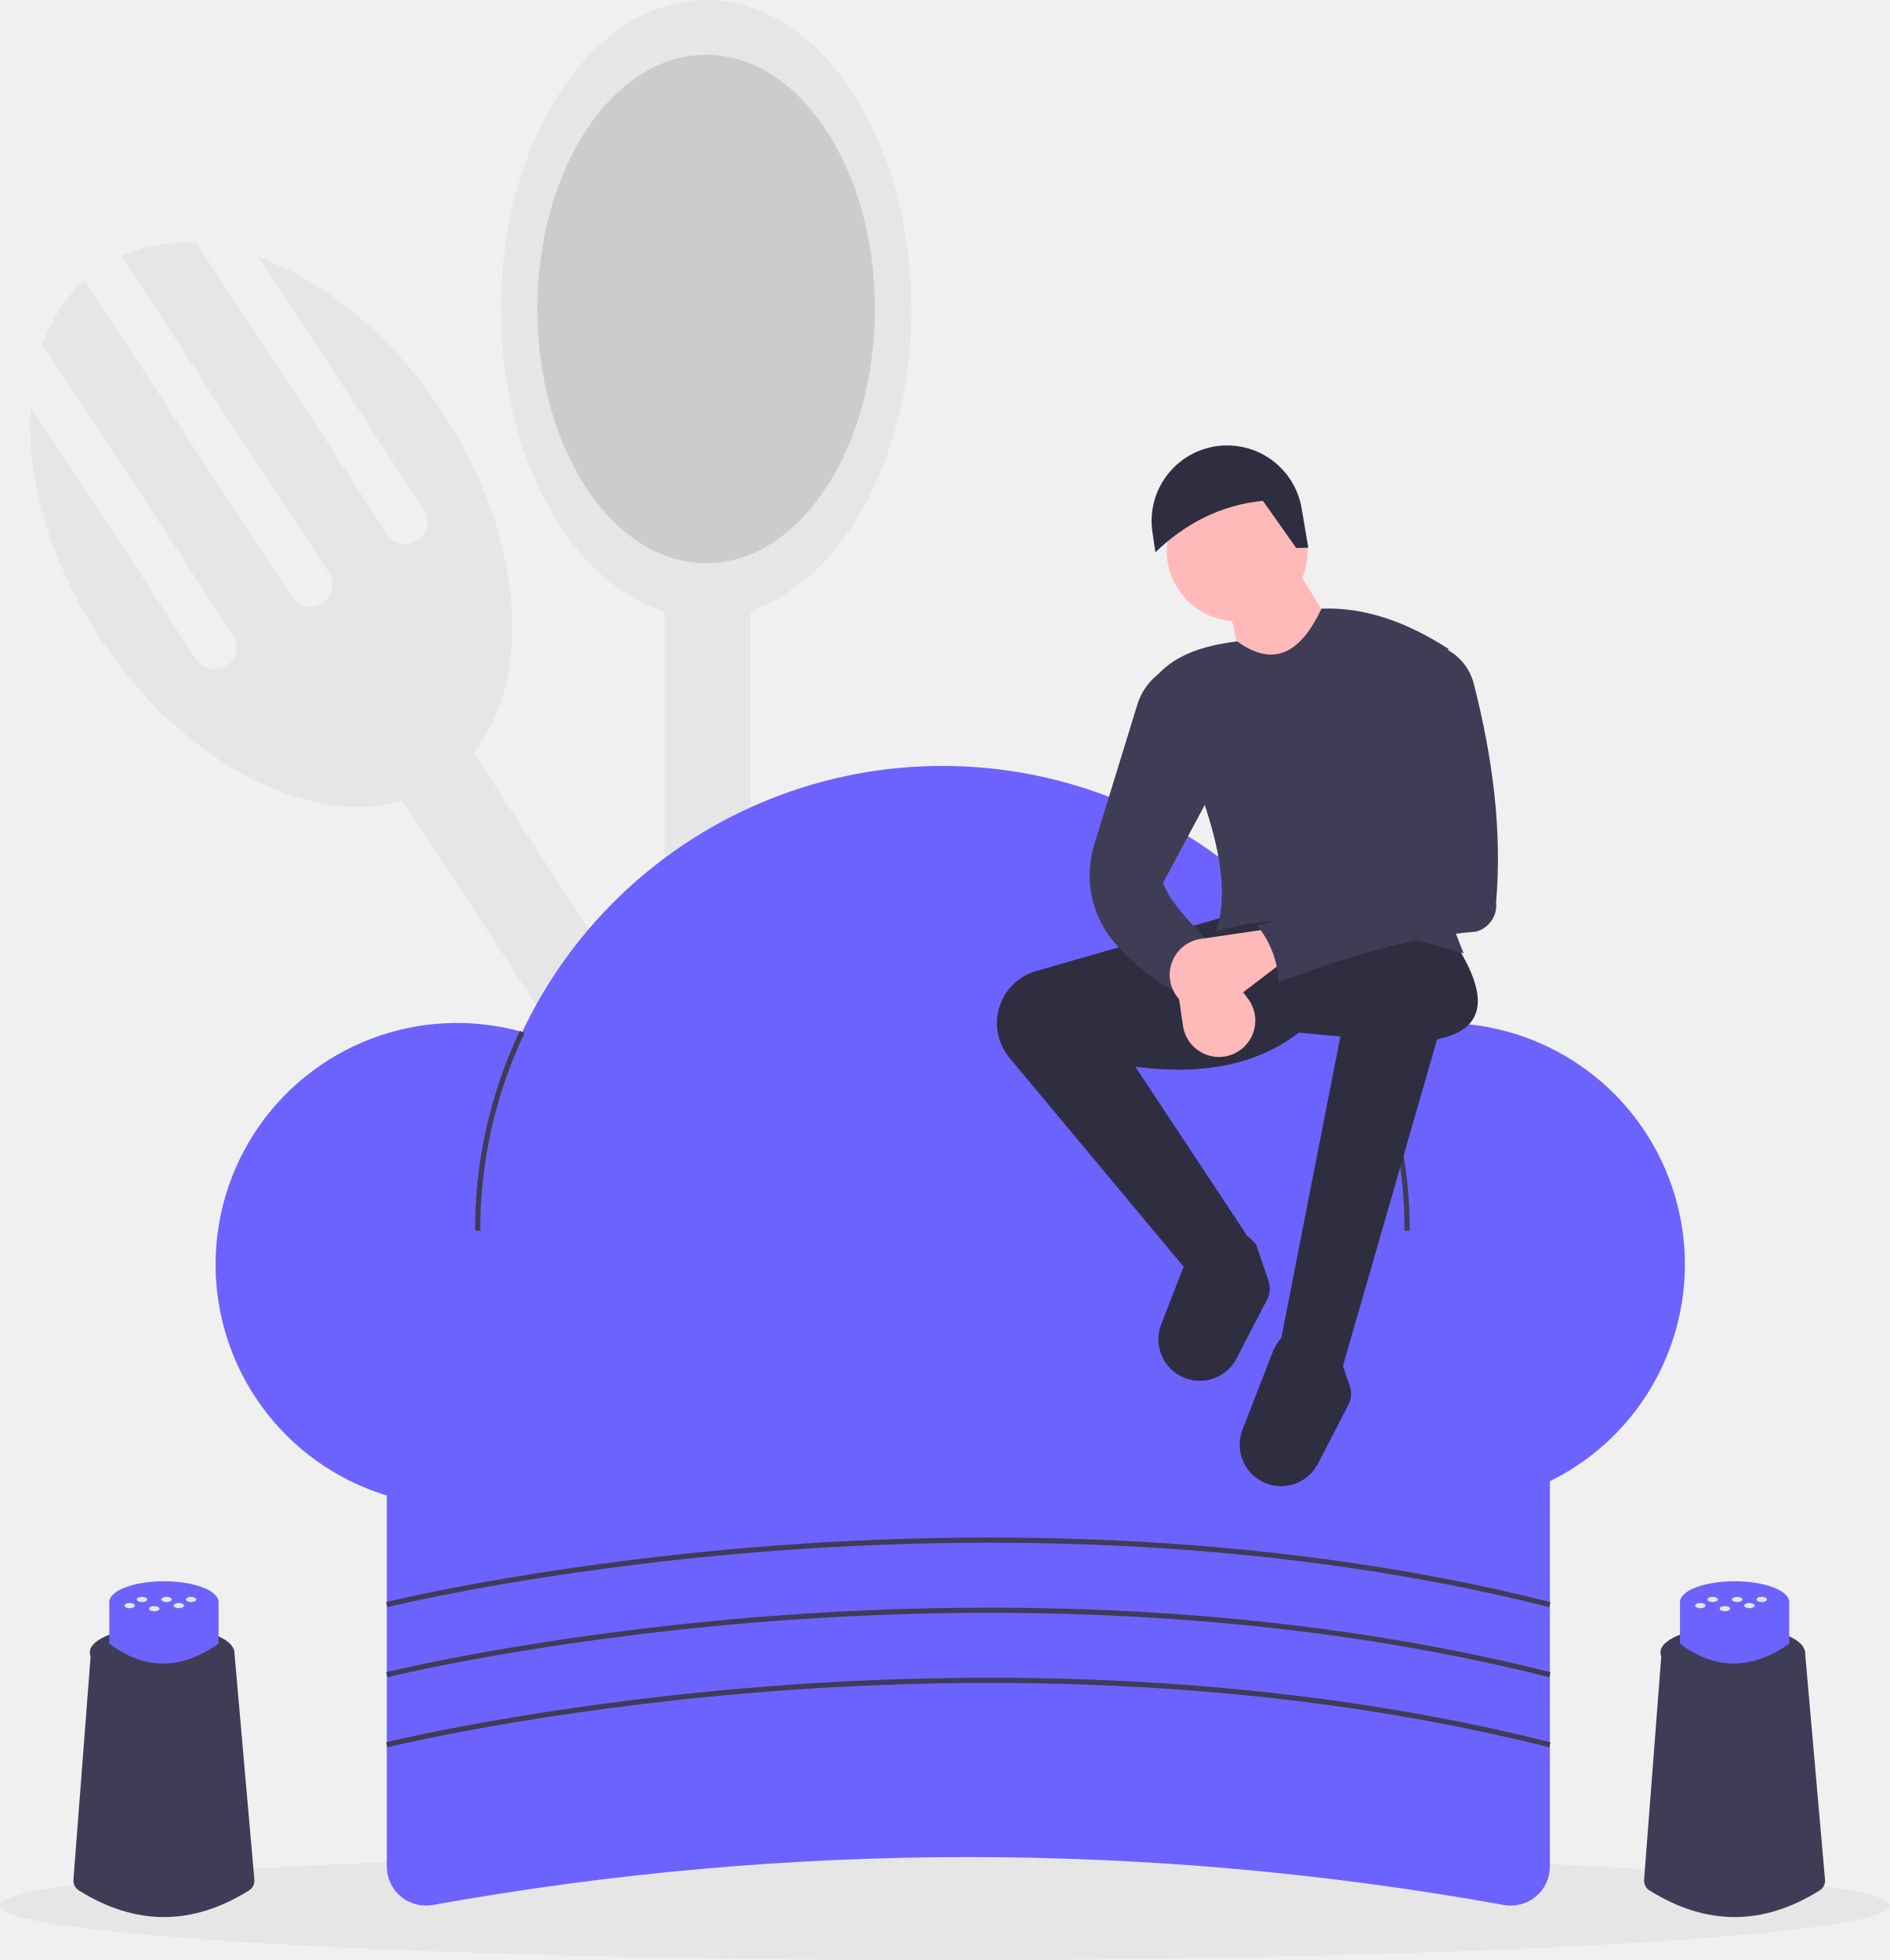
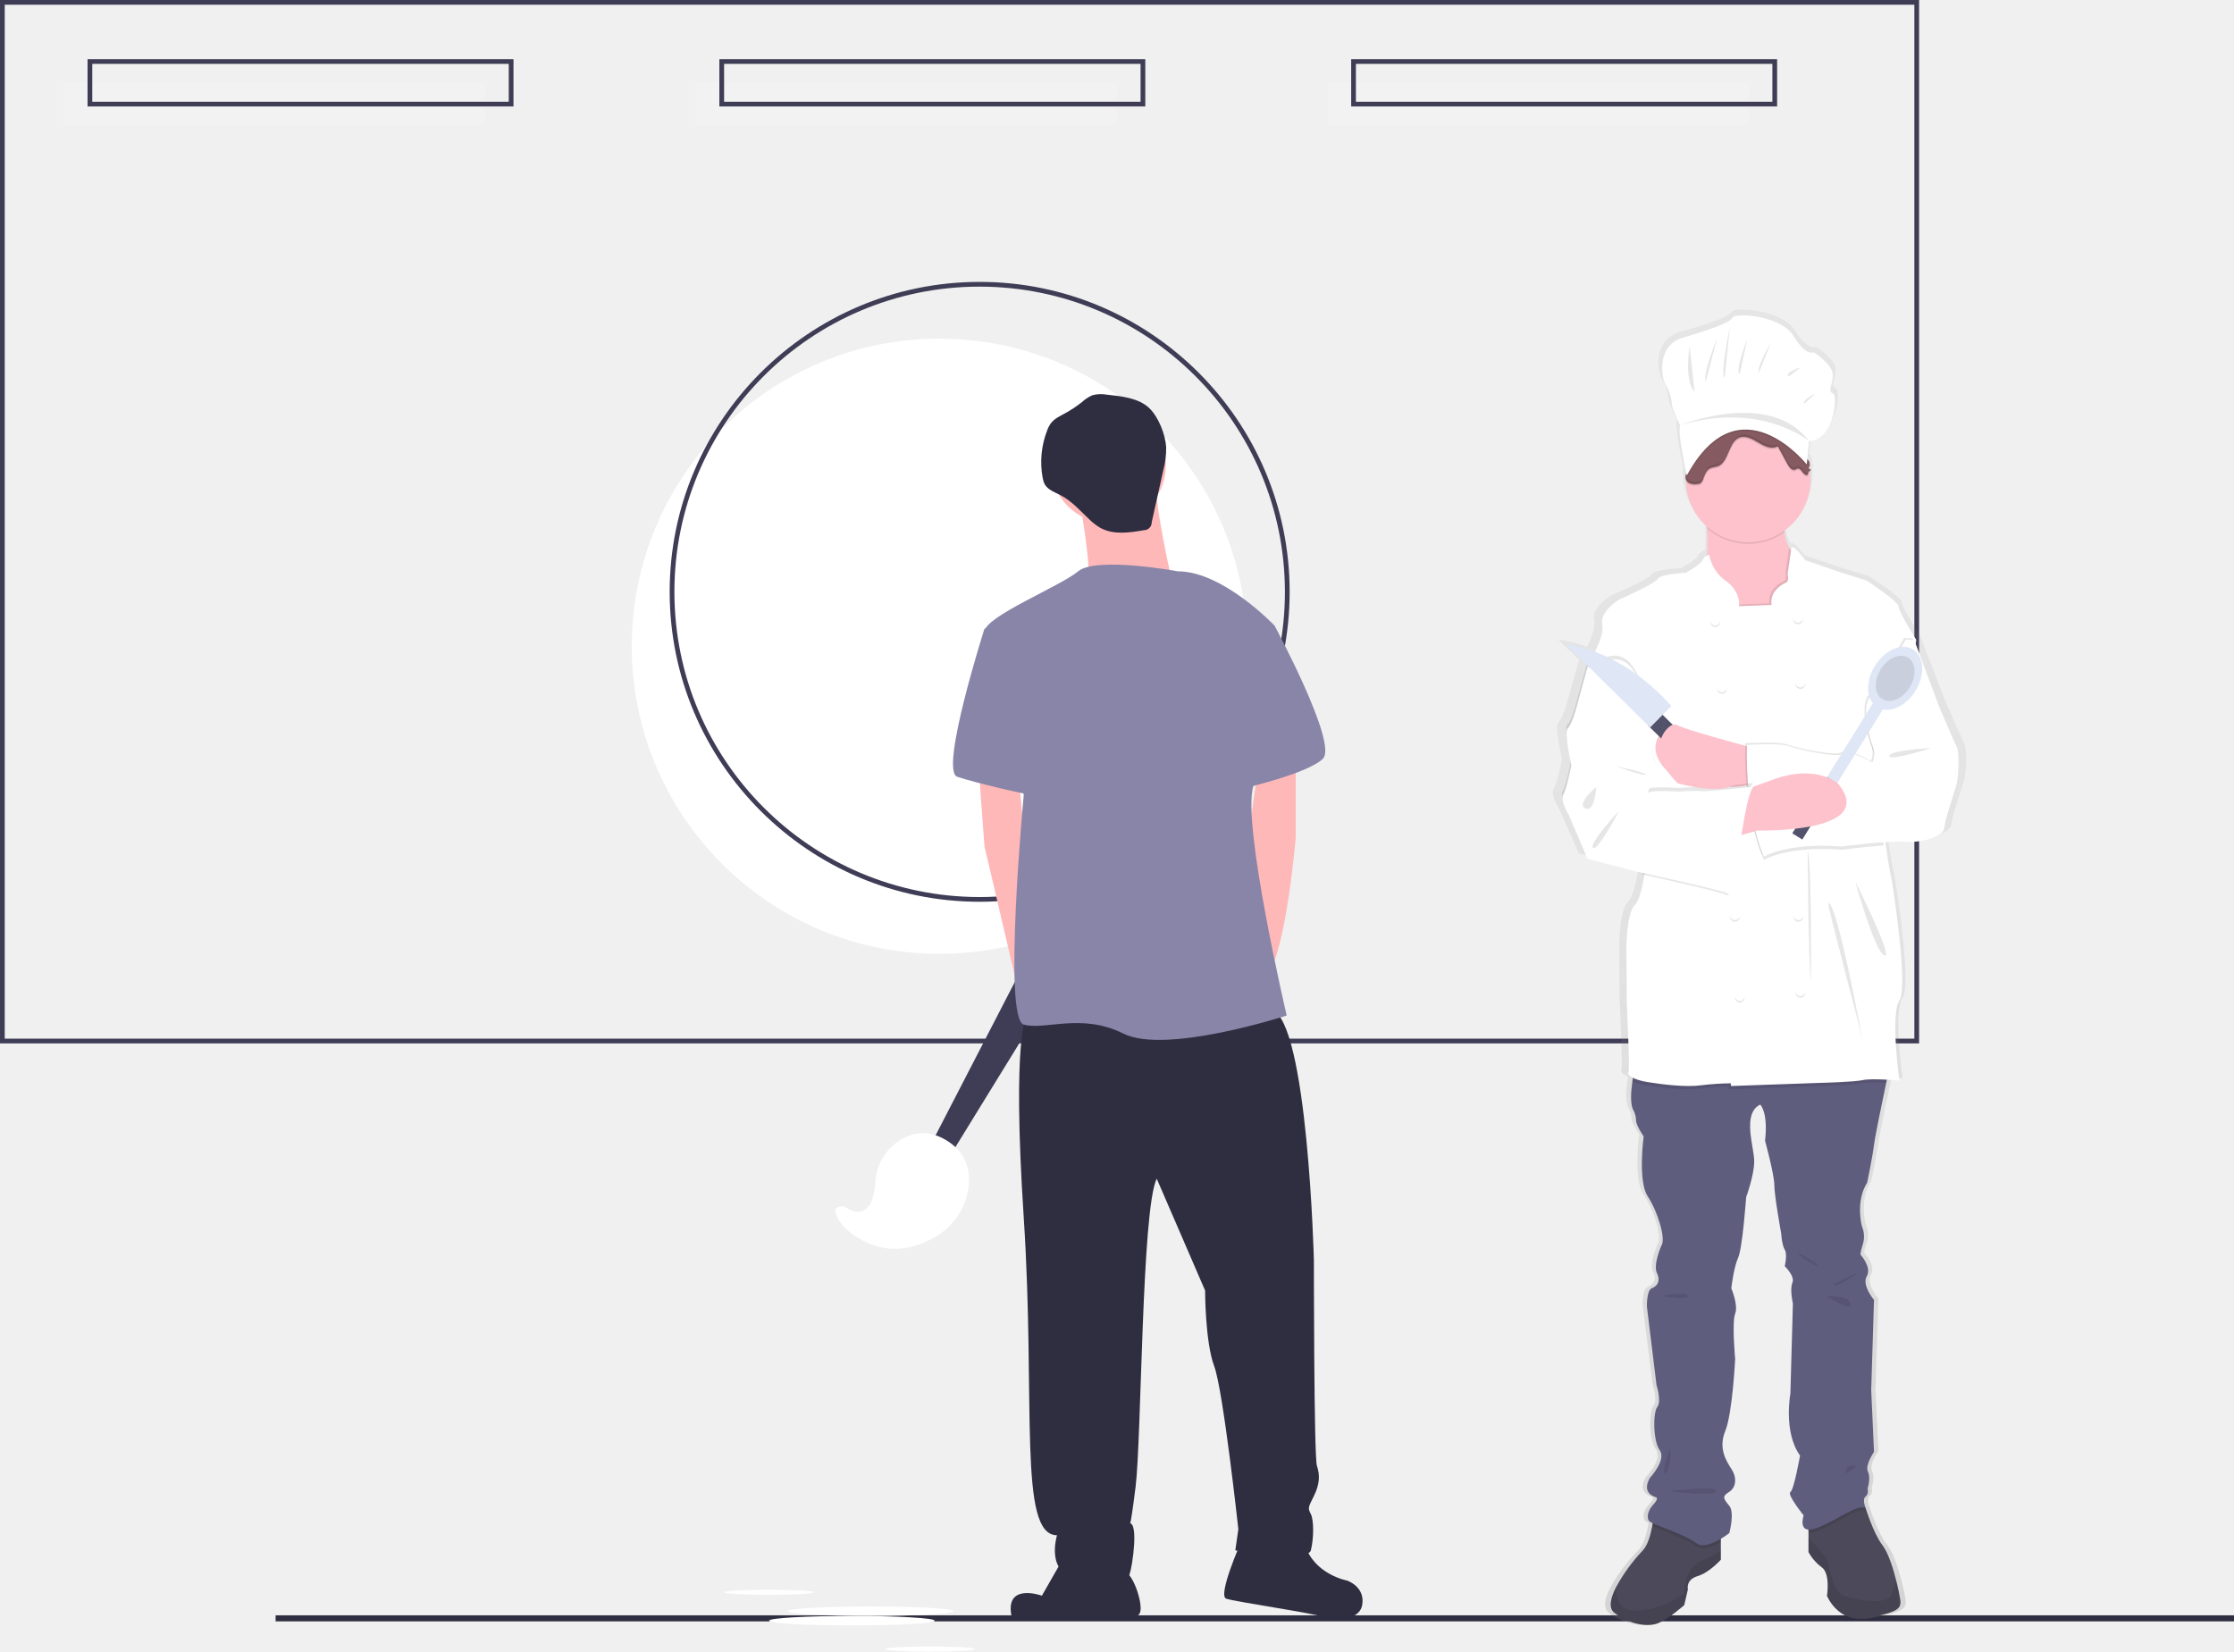
- <svg xmlns="http://www.w3.org/2000/svg" data-name="Layer 1" width="728" height="754.885" viewBox="0 0 728 754.885">
-   <rect x="514.67" y="302.631" width="33" height="524" transform="translate(-458.6543 311.2459) rotate(-33.25976)" fill="#e6e6e6" />
-   <path d="M335.583,171.606l63.844,97.343a8.5,8.5,0,0,1-14.215,9.323L311.815,166.365a60.627,60.627,0,0,0-29.149,4.787L362.634,293.08a8.5,8.5,0,0,1-14.215,9.323l-79.969-121.928A60.627,60.627,0,0,0,252.445,205.304L325.842,317.211a8.5,8.5,0,0,1-14.215,9.323l-63.844-97.343c-1.64,27.142,7.209,59.311,26.603,88.881,36.044,54.956,94.84,80.109,131.323,56.181s36.84-87.877.795-142.833C387.11,201.85,361.13,180.916,335.583,171.606Z" transform="translate(-236 -72.55738)" fill="#e6e6e6" />
-   <rect x="256" y="204" width="33" height="524" fill="#e6e6e6" />
-   <ellipse cx="272" cy="119" rx="79" ry="119" fill="#e6e6e6" />
-   <ellipse cx="272" cy="119" rx="65" ry="97.911" fill="#ccc" />
-   <ellipse cx="364" cy="734" rx="364" ry="20.885" fill="#e6e6e6" />
-   <path d="M815.268,806.25a1162.796,1162.796,0,0,0-412.536,0A15.049,15.049,0,0,1,385,791.458V604.557H833V791.458A15.049,15.049,0,0,1,815.268,806.25Z" transform="translate(-236 -72.55738)" fill="#6c63ff" />
-   <path d="M792,466.557a92.858,92.858,0,0,0-30.395,5.086,179.055,179.055,0,0,0-324.444-1.639,93.005,93.005,0,1,0,12.17,174.75,179.026,179.026,0,0,0,300.748-2.164A93.007,93.007,0,1,0,792,466.557Z" transform="translate(-236 -72.55738)" fill="#6c63ff" />
-   <path d="M421,546.557h-2A178.402,178.402,0,0,1,436.247,469.572l1.808.856A176.41,176.41,0,0,0,421,546.557Z" transform="translate(-236 -72.55738)" fill="#3f3d56" />
-   <path d="M779,546.557h-2a176.526,176.526,0,0,0-16.294-74.501l1.816-.838A178.51,178.51,0,0,1,779,546.557Z" transform="translate(-236 -72.55738)" fill="#3f3d56" />
-   <path d="M385.241,691.528l-.482-1.941c.564-.14,57.403-14.1,140.7-21.026,76.881-6.393,192.687-7.935,307.785,21.027l-.488,1.939C717.939,662.637,602.387,664.173,525.667,670.551,442.519,677.462,385.804,691.388,385.241,691.528Z" transform="translate(-236 -72.55738)" fill="#3f3d56" />
-   <path d="M385.241,718.528l-.482-1.941c.564-.14,57.403-14.1,140.7-21.026,76.881-6.393,192.687-7.935,307.785,21.027l-.488,1.939C717.939,689.637,602.387,691.175,525.667,697.551,442.519,704.462,385.804,718.388,385.241,718.528Z" transform="translate(-236 -72.55738)" fill="#3f3d56" />
-   <path d="M385.241,745.528l-.482-1.941c.564-.14,57.403-14.1,140.7-21.026,76.881-6.393,192.687-7.935,307.785,21.027l-.488,1.939C717.939,716.637,602.387,718.175,525.667,724.551,442.519,731.462,385.804,745.388,385.241,745.528Z" transform="translate(-236 -72.55738)" fill="#3f3d56" />
-   <path d="M753.267,598.713,729.037,590.475l23.261-118.729-15.992-1.454c-15.594,11.964-36.36,16.655-62.999,13.084l42.645,64.453-21.745,15.349-69.368-83.205A20.866,20.866,0,0,1,620,466.612v0a20.866,20.866,0,0,1,15.091-20.051L709.168,425.224l86.745,9.692c13.115,19.994,13.627,33.9-6.336,37.911Z" transform="translate(-236 -72.55738)" fill="#2f2e41" />
-   <path d="M728.467,644.901h0a15.959,15.959,0,0,1-13.866-21.711l12.046-30.976c6.119-11.591,14.516-10.14,24.433,0l4.846,14.215a9.175,9.175,0,0,1-.535,7.176L743.65,636.306A15.959,15.959,0,0,1,728.467,644.901Z" transform="translate(-236 -72.55738)" fill="#2f2e41" />
-   <path d="M697.152,604.338h0a15.959,15.959,0,0,1-13.866-21.711l12.046-30.976c6.119-11.591,14.516-10.14,24.433,0l4.846,14.215a9.175,9.175,0,0,1-.535,7.176L712.335,595.743A15.959,15.959,0,0,1,697.152,604.338Z" transform="translate(-236 -72.55738)" fill="#2f2e41" />
-   <circle cx="476.56" cy="212.131" r="27.138" fill="#ffb9b9" />
-   <polygon points="518.721 250.415 481.406 269.799 473.652 234.907 499.336 218.915 518.721 250.415" fill="#ffb9b9" />
-   <path d="M799.789,439.762c-37.234-11.246-71.018-17.073-95.468-8.238,8.427-23.708-7.127-59.911-24.23-96.921,7.379-9.647,19.146-13.383,32.469-15.023,14.577,10.584,24.741,3.791,32.469-12.6,16.854-.677,33.095,5.292,48.945,15.507C781.584,362.173,783.814,401.253,799.789,439.762Z" transform="translate(-236 -72.55738)" fill="#3f3d56" />
-   <path d="M703.837,437.339c-5.88,3.466-11.306,9.303-16.477,16.477-8.738-5.349-16.428-11.439-22.486-18.683a40.011,40.011,0,0,1-7.33-37.429l16.561-53.822a23.61,23.61,0,0,1,7.678-11.381l2.186-1.776,21.807,41.192-21.807,40.707C686.734,420.039,694.883,428.603,703.837,437.339Z" transform="translate(-236 -72.55738)" fill="#3f3d56" />
-   <path d="M711.343,478.375h0a14.005,14.005,0,0,1-19.667-10.719L688.072,442.982l12.6-6.785,15.991,20.934A14.005,14.005,0,0,1,711.343,478.375Z" transform="translate(-236 -72.55738)" fill="#ffb9b9" />
-   <path d="M739.94,283.5l-4.634.138-12.853-18.207c-16.47,1.703-29.965,8.858-41.385,19.818l-1.158-7.72a29.102,29.102,0,0,1,22.903-32.819h0a29.102,29.102,0,0,1,34.572,23.657Z" transform="translate(-236 -72.55738)" fill="#2f2e41" />
-   <path d="M687.828,453.826v0a14.005,14.005,0,0,1,10.719-19.667l24.675-3.604,6.785,12.6L709.072,459.145A14.005,14.005,0,0,1,687.828,453.826Z" transform="translate(-236 -72.55738)" fill="#ffb9b9" />
-   <path d="M804.49,431.381c-23.475,1.823-49.106,9.143-75.938,19.527a37.121,37.121,0,0,0-8.238-21.807c24.37-6.419,46.484-13.951,60.091-25.684L772.167,341.387l17.93-20.353,3.093,1.614a20.652,20.652,0,0,1,10.469,13.143c7.571,29.449,10.934,57.665,8.622,84.218A10.471,10.471,0,0,1,804.49,431.381Z" transform="translate(-236 -72.55738)" fill="#3f3d56" />
-   <path d="M331.886,800.669q-32.749,20.483-65.497-.017a4.441,4.441,0,0,1-2.101-4.096l6.812-88.561h55.1l7.783,88.53A4.44,4.44,0,0,1,331.886,800.669Z" transform="translate(-236 -72.55738)" fill="#3f3d56" />
-   <ellipse cx="62.396" cy="636.439" rx="27.804" ry="10.018" fill="#3f3d56" />
-   <path d="M320.189,705.614q-21.733,15.288-42.077,0V689.585h42.077Z" transform="translate(-236 -72.55738)" fill="#6c63ff" />
-   <ellipse cx="63.151" cy="617.028" rx="21.038" ry="8.015" fill="#6c63ff" />
-   <ellipse cx="64.153" cy="616.026" rx="2.004" ry="1.002" fill="#e6e6e6" />
-   <ellipse cx="73.614" cy="616.026" rx="2.004" ry="1.002" fill="#e6e6e6" />
-   <ellipse cx="68.883" cy="618.391" rx="2.004" ry="1.002" fill="#e6e6e6" />
-   <ellipse cx="49.961" cy="618.391" rx="2.004" ry="1.002" fill="#e6e6e6" />
-   <ellipse cx="54.692" cy="616.026" rx="2.004" ry="1.002" fill="#e6e6e6" />
-   <ellipse cx="59.422" cy="619.574" rx="2.004" ry="1.002" fill="#e6e6e6" />
-   <path d="M936.886,800.669q-32.749,20.483-65.497-.017a4.441,4.441,0,0,1-2.101-4.096l6.812-88.561h55.1l7.783,88.53A4.44,4.44,0,0,1,936.886,800.669Z" transform="translate(-236 -72.55738)" fill="#3f3d56" />
-   <ellipse cx="667.396" cy="636.439" rx="27.804" ry="10.018" fill="#3f3d56" />
-   <path d="M925.189,705.614q-21.733,15.288-42.077,0V689.585h42.077Z" transform="translate(-236 -72.55738)" fill="#6c63ff" />
-   <ellipse cx="668.151" cy="617.028" rx="21.038" ry="8.015" fill="#6c63ff" />
-   <ellipse cx="669.153" cy="616.026" rx="2.004" ry="1.002" fill="#e6e6e6" />
-   <ellipse cx="678.614" cy="616.026" rx="2.004" ry="1.002" fill="#e6e6e6" />
-   <ellipse cx="673.883" cy="618.391" rx="2.004" ry="1.002" fill="#e6e6e6" />
-   <ellipse cx="654.961" cy="618.391" rx="2.004" ry="1.002" fill="#e6e6e6" />
-   <ellipse cx="659.692" cy="616.026" rx="2.004" ry="1.002" fill="#e6e6e6" />
-   <ellipse cx="664.422" cy="619.574" rx="2.004" ry="1.002" fill="#e6e6e6" />
+ <svg xmlns="http://www.w3.org/2000/svg" width="944.078" height="698.086" data-name="Layer 1">
+   <defs>
+     <linearGradient y2="0" x2="0.5" y1="1" x1="0.5" id="svg_105">
+       <stop stop-opacity="0.25" stop-color="gray" offset="0" />
+       <stop stop-opacity="0.12" stop-color="gray" offset="0.535" />
+       <stop stop-opacity="0.1" stop-color="gray" offset="1" />
+     </linearGradient>
+   </defs>
+   <g>
+     <circle id="svg_1" fill="#ffffff" r="130" cy="273.146" cx="397" />
+     <path id="svg_2" fill="#3f3d56" d="m414,381.146c-72.234,0 -131,-58.767 -131,-131s58.766,-131 131,-131c72.233,0 131,58.766 131,131s-58.767,131 -131,131zm0,-260a129,129 0 1 0 129,129a129.146,129.146 0 0 0 -129,-129l0,0z" />
+     <path id="svg_3" fill="#3f3d56" d="m811,441l-811,0l0,-441l811,0l0,441zm-809,-2l807,0l0,-437l-807,0l0,437z" />
+     <rect id="svg_4" fill="#f2f2f2" height="18" width="178" y="35" x="27" />
+     <rect id="svg_5" fill="#f2f2f2" height="18" width="178" y="35" x="294" />
+     <rect id="svg_6" fill="#f2f2f2" height="18" width="178" y="35" x="561" />
+     <path id="svg_7" fill="#3f3d56" d="m217,45l-180,0l0,-20l180,0l0,20zm-178,-2l176,0l0,-16l-176,0l0,16z" />
+     <path id="svg_8" fill="#3f3d56" d="m484,45l-180,0l0,-20l180,0l0,20zm-178,-2l176,0l0,-16l-176,0l0,16z" />
+     <path id="svg_9" fill="#3f3d56" d="m751,45l-180,0l0,-20l180,0l0,20zm-178,-2l176,0l0,-16l-176,0l0,16z" />
+     <rect id="svg_10" fill="#2f2e41" height="2.554" width="827.604" y="682.738" x="116.474" />
+     <polygon id="svg_11" fill="#3f3d56" points="393.5 483.5 456.5 361.5 473.5 371.5 401.5 488.5 393.5 483.5" />
+     <path id="svg_12" fill="#ffffff" d="m357,510s11.612,9.123 12.93,-10.397a22.391,22.391 0 0 1 8.146,-16.09c5.258,-4.201 12.824,-7.074 21.924,-1.513c8.1,4.95 9.922,12.127 9.477,18.525a28.47,28.47 0 0 1 -14.233,22.254c-9.027,5.358 -23.277,9.391 -38.244,-3.779c-0,-0 -9,-10 -0,-9z" />
+     <circle id="svg_13" fill="#ffb8b8" r="24.266" cy="196.775" cx="468.397" />
+     <path id="svg_14" fill="#ffb8b8" d="m455.625,208.27s6.386,33.206 3.832,39.592s35.761,-2.554 35.761,-2.554s-7.663,-33.206 -6.386,-40.869s-33.206,3.832 -33.206,3.832z" />
+     <polygon id="svg_15" fill="#ffb8b8" points="413.479 323.215 416.033 357.698 428.71 411.854 432.636 426.666 439.022 403.677 432.636 351.313 430.467 327.738 413.479 323.215" />
+     <path id="svg_16" fill="#ffb8b8" d="m547.581,318.106l0,35.761s-3.832,45.978 -11.495,57.473s-10.217,-45.978 -10.217,-45.978l6.005,-42.147l15.707,-5.109z" />
+     <path id="svg_17" fill="#2f2e41" d="m433.913,429.22s-6.386,7.663 -1.277,85.57s-2.554,134.103 14.049,134.103c0,0 -5.109,16.603 8.94,17.88s20.435,2.554 21.712,-1.277s3.832,-21.712 0,-21.712c0,0 0,5.109 2.554,-15.326s2.554,-117.499 8.94,-130.271l20.435,47.255s0,21.712 3.832,31.929s10.217,68.967 10.217,68.967l-1.277,8.94s30.652,5.109 31.929,0s1.277,-12.772 0,-15.326s-1.277,-2.554 1.277,-7.663s2.554,-8.94 1.277,-12.772s-1.277,-86.847 -1.277,-86.847s-2.554,-100.896 -17.88,-106.005s-103.451,2.554 -103.451,2.554z" />
+     <path id="svg_18" fill="#2f2e41" d="m450.517,656.556l-10.217,17.88s-15.965,-5.747 -12.772,8.94c27.459,1.916 46.617,-0.639 46.617,-0.639s6.386,2.554 7.663,-1.277s-3.193,-17.242 -7.024,-17.242s-24.266,-7.663 -24.266,-7.663z" />
+     <path id="svg_19" fill="#2f2e41" d="m524.592,651.447s-10.217,22.989 -6.386,24.266s38.315,6.386 40.869,7.663s15.326,2.554 16.603,-5.109s-6.386,-10.217 -6.386,-10.217s-14.049,-2.554 -17.88,-15.326s-26.821,-1.277 -26.821,-1.277z" />
+     <path id="svg_20" fill="#8985a8" d="m497.772,241.476s-34.484,-6.386 -42.147,0s-39.592,19.158 -39.592,25.543s16.603,68.967 16.603,68.967s-8.94,94.51 0,97.065s24.266,-5.109 42.147,3.832s68.967,-7.663 68.967,-7.663s-19.158,-81.739 -14.049,-97.065s8.94,-67.69 8.94,-67.69s-21.712,-22.989 -40.869,-22.989z" />
+     <path id="svg_21" fill="#8985a8" d="m424.973,263.188l-8.94,2.554s-19.158,60.027 -11.495,62.581s29.375,7.663 31.929,7.663s-11.495,-72.799 -11.495,-72.799z" />
+     <path id="svg_22" fill="#8985a8" d="m518.206,256.802l20.435,7.663s26.821,49.81 20.435,56.195s-34.484,12.772 -34.484,12.772l-6.386,-76.63z" />
+     <path id="svg_23" fill="#2f2e41" d="m467.66,166.803a13.716,13.716 0 0 0 -6.07,0.268a15.827,15.827 0 0 0 -4.314,2.83a50.492,50.492 0 0 1 -7.376,4.887c-2.07,1.123 -4.294,2.163 -5.739,4.023a12.211,12.211 0 0 0 -1.62,3.066a36.74,36.74 0 0 0 -1.932,19.996a9.191,9.191 0 0 0 0.851,2.746c1.327,2.446 4.259,3.409 6.729,4.691c4.689,2.434 8.243,6.533 12.089,10.155a23.634,23.634 0 0 0 4.777,3.681c5.487,2.991 12.193,2.016 18.352,0.958a3.307,3.307 0 0 0 3.301,-3.339l4.862,-21.866a35.673,35.673 0 0 0 1.246,-9.944c-0.339,-5.308 -3.213,-12.661 -7.108,-16.431c-4.539,-4.393 -12.114,-5.092 -18.047,-5.72z" />
+     <ellipse id="svg_24" fill="#ffffff" ry="2" rx="35" cy="681" cx="368" />
+     <ellipse id="svg_25" fill="#ffffff" ry="2" rx="35" cy="685" cx="360" />
+     <ellipse id="svg_26" fill="#ffffff" ry="1.086" rx="19" cy="673" cx="325" />
+     <ellipse id="svg_27" fill="#ffffff" ry="1.086" rx="19" cy="697" cx="393" />
+     <g stroke="null">
+       <g stroke="null">
+         <path stroke="null" id="svg_104" fill="url(#svg_105)" d="m830.102,314.221c-1.234,-2.389 -7.758,-17.235 -7.758,-17.235l-10.932,-28.326s-7.758,-11.945 -7.758,-14.163s-14.106,-11.092 -14.106,-11.092s-11.461,-3.413 -12.342,-3.754s-14.458,-4.833 -14.458,-4.833s-5.346,-7.03 -6.108,-5.194l-0.001,0.005c-0.028,-0.046 -0.056,-0.087 -0.084,-0.134a18.152,18.152 0 0 1 -2.038,-6.573c-0.029,-0.204 -0.054,-0.42 -0.08,-0.633a26.165,26.165 0 0 0 11.484,-21.543a25.815,25.815 0 0 0 -0.226,-3.349a2.348,2.348 0 0 1 0.303,-0.16c0.219,-0.095 0.164,-0.173 0.003,-0.254c0.055,-0.029 0.11,-0.06 0.166,-0.083c0.292,-0.127 0.097,-0.223 -0.186,-0.337l0.017,-0.009c0.398,-0.173 -0.105,-0.287 -0.509,-0.47c-0.022,-0.118 -0.042,-0.237 -0.065,-0.354a2.382,2.382 0 0 0 0.162,-0.703c0.036,0.018 0.069,0.037 0.106,0.054a2.987,2.987 0 0 0 -0.007,-1.335a2.348,2.348 0 0 1 -0.092,0.262a2.228,2.228 0 0 0 -1.026,-2.02c-0.02,-0.018 -0.043,-0.037 -0.063,-0.055l0.748,-7.655c11.026,-0.521 12.96,-19.28 10.446,-20.322s0,-3.3 0,-7.816s-8.318,-9.553 -8.318,-9.553s-3.482,1.737 -8.898,-6.948s-25.34,-10.074 -26.694,-7.816s-10.252,5.211 -21.858,8.511s-9.478,17.022 -7.544,19.974a16.853,16.853 0 0 1 2.708,8.163c0,1.737 3.675,9.032 3.675,9.032c-1.159,2.528 1.791,16.376 2.665,20.312c-0.014,0.121 -0.028,0.242 -0.04,0.363c-0.007,0.012 -0.017,0.022 -0.024,0.034a1.854,1.854 0 0 0 -0.113,0.198a2.265,2.265 0 0 0 -0.178,1.305a2.727,2.727 0 0 0 0.196,1.427a26.031,26.031 0 0 0 9.231,19.421c0.014,0.237 0.027,0.475 0.04,0.719c0.162,3.215 0.254,7.017 0.085,10.655c-0.009,0.186 -0.023,0.368 -0.033,0.554a4.163,4.163 0 0 0 -2.951,2.327c-1.093,2.102 -7.441,5.344 -7.441,5.344s-11.108,0.512 -12.166,2.56s-17.103,8.873 -17.103,8.873s-8.463,4.949 -7.229,10.58c0.645,2.942 -1.166,7.514 -3.041,11.21a53.235,53.235 0 0 0 -12.172,-3.035l8.989,8.599c-0.188,0.294 -0.299,0.46 -0.299,0.46l-5.113,18.088s-1.763,6.314 -3.526,7.849s1.587,15.528 1.587,15.528s-1.94,9.897 -3.526,12.457s2.468,8.873 2.468,8.873l8.111,18.429l21.511,5.46s1.433,0.303 3.75,0.799q-0.109,0.661 -0.223,1.317c-1.037,5.87 -2.398,11.269 -4.055,12.73c-4.055,3.583 -3.879,19.624 -3.879,19.624l0.176,22.695s1.411,27.985 0.705,29.009c-0.445,0.646 0.448,1.7 2.805,2.647c-0.067,0.421 -0.134,0.849 -0.196,1.284c-0.663,4.641 -0.959,9.938 0.564,12.279a9.329,9.329 0 0 1 1.058,4.095c0,2.218 3.35,6.826 3.35,6.826s-2.645,18.941 1.763,25.425s8.111,18.259 5.995,20.989c0,0 -3.703,8.02 -1.94,11.604s0,5.631 -2.292,6.484s-2.095,7.849 -2.095,7.849l4.211,33.275s2.292,6.826 0.353,9.215s-1.94,14.334 1.058,18.429s-4.232,11.603 -4.232,11.603s-4.408,6.314 2.645,8.361c0,0 1.411,0.341 -1.234,3.072s-3.174,6.143 -1.411,7.338a8.07,8.07 0 0 0 1.144,0.568c-0.065,0.404 -0.136,0.823 -0.22,1.268c-0.677,3.563 -1.954,8.204 -4.274,10.45a74.494,74.494 0 0 0 -11.545,15.385c-2.419,4.587 -3.477,8.88 -0.797,10.894c6.348,4.778 14.458,6.314 19.219,4.437s11.461,-7.679 11.461,-7.679l1.587,-6.655s-1.058,-4.095 4.232,-5.631s10.227,-6.996 10.227,-6.996l0,-8.846a37.486,37.486 0 0 0 3.703,-2.416s2.468,-8.703 0,-11.604s-3.35,-3.925 -0.176,-5.802s3.604,-5.972 1.277,-9.556c-2.335,-3.583 -6.037,-8.873 -2.863,-16.381s4.338,-30.545 4.338,-30.545s-1.481,-15.699 0,-19.282s-1.693,-10.75 -1.693,-10.75s1.058,-8.873 2.997,-12.969s3.526,-25.767 3.526,-25.767s3.526,-9.215 3.526,-15.187s-5.466,-20.306 2.645,-24.06c0,0 3.526,3.072 2.116,15.358c0,0 4.055,14.334 4.055,18.77s2.997,20.477 2.997,20.477s0.353,5.119 1.587,6.996s0,6.996 0,6.996s4.584,4.266 3.35,6.996s0.212,8.887 0.212,8.887l-1.093,38.21s-3.174,16.381 4.232,26.279c0,0 -2.645,14.504 -4.232,15.528s5.819,9.897 5.819,9.897s-2.053,5.748 2.116,6.03l0,9.498a20.293,20.293 0 0 0 5.819,6.484c3.879,2.73 2.292,12.115 2.292,12.115s4.937,11.945 17.985,9.385s14.811,-3.754 14.106,-8.02c-0.254,-1.556 -0.818,-4.334 -1.629,-7.488c-1.404,-5.481 -3.555,-12.095 -6.129,-15.358c-4.055,-5.14 -7.405,-15.89 -7.405,-15.89s-1.587,-3.583 0,-4.778s0.882,-3.413 0.882,-3.413s1.545,-4.437 0.155,-7.167s2.666,-8.361 2.666,-8.361l-1.234,-26.279l1.234,-38.223s-5.466,-6.314 -3.174,-10.068s-2.645,-9.044 -2.645,-9.044s-0.529,-0.171 0.882,-4.437a10.633,10.633 0 0 0 -0.353,-7.679s-2.997,-10.58 2.292,-18.6c0,0 2.292,-10.58 2.997,-16.04c0.487,-3.795 3.533,-17.972 5.346,-26.265q0.154,-0.703 0.295,-1.346c2.611,0.143 4.586,0.309 4.586,0.309s-4.055,-28.156 0,-33.957s-3.174,-50.168 -3.174,-50.168s-1.728,-7.754 -2.793,-15.665c-0.061,-0.451 -0.116,-0.901 -0.172,-1.351a85.471,85.471 0 0 1 9.842,-0.218c8.463,0.512 16.75,-2.73 16.927,-5.972s4.761,-16.04 5.466,-18.941s1.234,-12.798 0,-15.187z" />
+         <path stroke="null" id="svg_103" fill="#4c495a" d="m727.22,643.405l0,15.8s-4.757,5.437 -9.854,6.966s-4.077,5.607 -4.077,5.607l-1.529,6.626s-6.456,5.776 -11.043,7.645s-12.402,0.34 -18.519,-4.417c-2.582,-2.005 -1.563,-6.279 0.768,-10.846a73.976,73.976 0 0 1 11.125,-15.318c2.236,-2.236 3.466,-6.857 4.118,-10.404c0.482,-2.657 0.639,-4.716 0.639,-4.716l28.373,3.058z" />
+         <path stroke="null" id="svg_102" opacity="0.1" d="m727.22,655.196l0,4.01s-4.757,5.437 -9.854,6.966s-4.077,5.607 -4.077,5.607l-1.529,6.626s-6.456,5.776 -11.043,7.645s-12.402,0.34 -18.519,-4.417c-2.582,-2.005 -1.563,-6.279 0.768,-10.846c-0.109,4.798 1.312,10.187 8.237,9.997a35.081,35.081 0 0 0 20.557,-7.475s-0.17,-11.213 7.645,-13.762a23.805,23.805 0 0 0 7.815,-4.349z" />
+         <path stroke="null" id="svg_101" fill="#4c495a" d="m789.402,683.84c-12.572,2.548 -17.329,-9.344 -17.329,-9.344s1.529,-9.344 -2.209,-12.063a20.05,20.05 0 0 1 -5.607,-6.456l0,-15.63l15.291,-10.873l8.277,7.326l0.557,0.489s3.228,10.703 7.136,15.821c2.481,3.248 4.553,9.834 5.906,15.291c0.782,3.14 1.325,5.906 1.57,7.455c0.68,4.247 -1.019,5.437 -13.592,7.985z" />
+         <path stroke="null" id="svg_100" opacity="0.1" d="m789.402,683.84c-12.572,2.548 -17.329,-9.344 -17.329,-9.344s1.529,-9.344 -2.209,-12.063a20.05,20.05 0 0 1 -5.607,-6.456l0,-6.055c2.426,2.562 7,7.523 7.985,9.623c1.359,2.888 1.529,13.422 7.815,15.291s18.519,3.568 19.538,-1.189a26.505,26.505 0 0 1 1.828,-5.246c0.782,3.14 1.325,5.906 1.57,7.455c0.68,4.247 -1.019,5.437 -13.592,7.985z" />
+         <path stroke="null" id="svg_99" opacity="0.1" d="m698.847,640.347l28.373,3.058l0,8.352c-3.201,1.896 -7.788,3.908 -10.364,1.842c-3.806,-3.045 -15.121,-6.911 -18.648,-8.536c0.482,-2.657 0.639,-4.716 0.639,-4.716z" />
+         <path stroke="null" id="svg_98" opacity="0.1" d="m788.382,638.648c-3.908,-1.359 -10.873,4.587 -20.048,8.325a9.55,9.55 0 0 1 -4.078,0.911l0,-7.537l15.291,-10.873l8.277,7.326a10.334,10.334 0 0 0 0.557,1.849z" />
+         <path stroke="null" id="svg_97" fill="#5f5d7e" d="m798.406,451.592s-0.537,2.501 -1.305,6.13c-1.747,8.257 -4.682,22.372 -5.151,26.15c-0.68,5.437 -2.888,15.97 -2.888,15.97c-5.097,7.985 -2.209,18.519 -2.209,18.519a10.906,10.906 0 0 1 0.34,7.645c-1.359,4.247 -0.849,4.417 -0.849,4.417s4.757,5.267 2.548,9.004s3.058,10.024 3.058,10.024l-1.189,38.057l1.189,26.164s-3.908,5.607 -2.569,8.325s-0.149,7.136 -0.149,7.136s0.68,2.209 -0.849,3.398s0,4.757 0,4.757c-3.908,-1.359 -10.873,4.587 -20.048,8.325s-6.116,-5.097 -6.116,-5.097s-7.136,-8.835 -5.607,-9.854s4.077,-15.461 4.077,-15.461c-7.136,-9.854 -4.077,-26.164 -4.077,-26.164l1.053,-38.043s-1.393,-6.13 -0.204,-8.848s-3.228,-6.966 -3.228,-6.966s1.189,-5.097 0,-6.966s-1.529,-6.966 -1.529,-6.966s-2.888,-15.97 -2.888,-20.388s-3.908,-18.689 -3.908,-18.689c1.359,-12.233 -2.039,-15.291 -2.039,-15.291c-7.815,3.738 -2.548,18.009 -2.548,23.955s-3.398,15.121 -3.398,15.121s-1.529,21.577 -3.398,25.654s-2.888,12.912 -2.888,12.912s3.058,7.136 1.631,10.703s0,19.198 0,19.198s-1.121,22.936 -4.179,30.411s0.51,12.742 2.759,16.31c2.243,3.568 1.828,7.645 -1.23,9.514s-2.209,2.888 0.17,5.776s0,11.553 0,11.553s-9.684,7.645 -13.931,4.247s-17.839,-7.815 -19.538,-9.004s-1.189,-4.587 1.359,-7.306s1.189,-3.058 1.189,-3.058c-6.796,-2.039 -2.548,-8.325 -2.548,-8.325s6.966,-7.475 4.078,-11.553s-2.888,-15.97 -1.019,-18.349s-0.34,-9.174 -0.34,-9.174l-4.057,-33.13s-0.19,-6.966 2.018,-7.815s3.908,-2.888 2.209,-6.456s1.869,-11.553 1.869,-11.553c2.039,-2.718 -1.529,-14.441 -5.776,-20.897s-1.699,-25.315 -1.699,-25.315s-3.228,-4.587 -3.228,-6.796a9.52,9.52 0 0 0 -1.019,-4.077c-1.468,-2.331 -1.182,-7.605 -0.544,-12.226c0.618,-4.472 1.563,-8.332 1.563,-8.332l107.035,2.718z" />
+         <path stroke="null" id="svg_96" fill="#fdc2cc" d="m765.106,259.1l-33.47,7.815s-16.48,-13.931 -12.402,-21.407c1.4,-2.569 2.018,-6.952 2.229,-11.587c0.163,-3.622 0.075,-7.407 -0.082,-10.608c-0.238,-4.628 -0.618,-8.046 -0.618,-8.046s34.319,-19.368 33.13,0a49.471,49.471 0 0 0 0.224,9.677a18.501,18.501 0 0 0 1.964,6.544c1.835,3.269 4.098,3.316 4.098,3.316l4.927,24.295z" />
+         <path stroke="null" id="svg_95" opacity="0.1" d="m754.118,224.944a26.323,26.323 0 0 1 -32.736,-1.631c-0.238,-4.628 -0.618,-8.046 -0.618,-8.046s34.319,-19.368 33.13,0a49.471,49.471 0 0 0 0.224,9.677z" />
+         <circle stroke="null" id="svg_94" fill="#fdc2cc" r="26.334" cy="202.864" cx="738.773" />
+         <path stroke="null" id="svg_93" opacity="0.1" d="m765.106,259.1l-33.47,7.815s-16.48,-13.931 -12.402,-21.407c1.4,-2.569 2.018,-6.952 2.229,-11.587a17.075,17.075 0 0 0 6.096,10.228c7.645,5.097 6.456,11.383 6.456,11.383l13.762,-0.51c-0.849,-5.607 4.247,-8.665 5.946,-9.344s0.849,-3.738 0.849,-3.738l1.509,-10.452c1.835,3.269 4.098,3.316 4.098,3.316l4.927,24.295z" />
+         <path stroke="null" id="svg_92" opacity="0.1" d="m798.406,451.592s-0.537,2.501 -1.305,6.13c-3.697,-0.197 -8.583,-0.34 -10.758,0.156c-3.738,0.849 -18.689,1.189 -18.689,1.189l-37.037,1.312l0,-1.142a109.203,109.203 0 0 0 -12.742,0.849c-6.286,0.849 -16.14,-0.34 -22.426,-1.359a24.148,24.148 0 0 1 -5.641,-1.522c0.618,-4.472 1.563,-8.332 1.563,-8.332l107.034,2.718z" />
+         <path stroke="null" id="svg_91" fill="#ffffff" d="m796.393,343.708c-0.537,3.174 -0.143,8.434 0.537,13.626c1.026,7.876 2.691,15.596 2.691,15.596s6.966,44.173 3.058,49.949s0,33.809 0,33.809s-11.723,-1.019 -15.461,-0.17s-18.689,1.189 -18.689,1.189l-37.037,1.312l0,-1.142a109.203,109.203 0 0 0 -12.742,0.849c-6.286,0.849 -16.14,-0.34 -22.426,-1.359s-8.835,-3.058 -8.155,-4.078s-0.68,-28.882 -0.68,-28.882l-0.17,-22.596s-0.17,-15.97 3.738,-19.538c1.597,-1.454 2.909,-6.83 3.908,-12.674c1.434,-8.461 2.209,-17.907 2.209,-17.907l-25.824,-69.148l-0.51,-1.359s7.475,-11.553 6.286,-17.16s6.966,-10.534 6.966,-10.534s15.461,-6.796 16.48,-8.835s11.723,-2.548 11.723,-2.548s6.116,-3.228 7.17,-5.321a4.018,4.018 0 0 1 2.847,-2.317a17.11,17.11 0 0 0 6.123,10.357c7.645,5.097 6.456,11.383 6.456,11.383l13.762,-0.51c-0.849,-5.607 4.247,-8.665 5.946,-9.344s0.849,-3.738 0.849,-3.738l1.59,-11.002c0.734,-1.828 5.885,5.172 5.885,5.172s13.082,4.472 13.931,4.811s11.893,3.738 11.893,3.738s13.592,8.835 13.592,11.043s7.475,14.101 7.475,14.101s-0.088,0.476 -0.251,1.346c-1.726,9.365 -11.927,64.574 -13.17,71.88z" />
+         <path stroke="null" id="svg_90" fill="#fdc2cc" d="m741.151,316.185s-29.392,-7.815 -32.28,-9.684s-19.878,9.004 0.849,23.785c0,0 25.345,5.267 32.126,0s-0.695,-14.101 -0.695,-14.101z" />
+         <path stroke="null" id="svg_89" opacity="0.1" d="m804.692,269.634l3.568,0.17l10.534,28.203s6.286,14.781 7.475,17.16s0.68,12.233 0,15.121s-5.097,15.63 -5.267,18.858s-8.155,6.456 -16.31,5.946s-27.183,2.039 -27.183,2.039s-20.322,-2.124 -32.79,4.247c0,0 -7.985,-16.48 -7.136,-47.231c0,0 14.101,-0.849 17.669,0.51s20.897,5.267 23.106,3.228s12.233,3.738 12.233,3.738a8.61,8.61 0 0 0 0,-7.136c-1.699,-4.077 -4.587,-16.82 -0.849,-20.897s14.951,-23.955 14.951,-23.955z" />
+         <path stroke="null" id="svg_88" opacity="0.1" d="m796.055,357.334c-8.434,0.571 -17.866,1.835 -17.866,1.835s-20.32,-2.127 -32.79,4.247c0,0 -7.985,-16.48 -7.136,-47.231c0,0 14.101,-0.849 17.669,0.51s20.897,5.267 23.106,3.228s12.233,3.738 12.233,3.738a8.61,8.61 0 0 0 0,-7.136c-1.699,-4.077 -4.587,-16.82 -0.849,-20.897s14.951,-23.955 14.951,-23.955l3.316,0.156c-1.726,9.365 -11.927,64.574 -13.17,71.88c-0.537,3.174 -0.143,8.434 0.537,13.626z" />
+         <path stroke="null" id="svg_87" fill="#ffffff" d="m805.372,270.313l3.568,0.17l10.534,28.203s6.286,14.781 7.475,17.159s0.68,12.233 0,15.121s-5.097,15.63 -5.267,18.858s-8.155,6.456 -16.31,5.946s-27.183,2.039 -27.183,2.039s-20.322,-2.124 -32.79,4.247c0,0 -7.985,-16.48 -7.136,-47.231c0,0 14.101,-0.849 17.669,0.51s20.897,5.267 23.106,3.228s12.233,3.738 12.233,3.738a8.61,8.61 0 0 0 0,-7.136c-1.699,-4.078 -4.587,-16.82 -0.849,-20.897s14.951,-23.955 14.951,-23.955z" />
+         <rect stroke="null" transform="matrix(-0.743729 -0.460503 0.460503 -0.743729 1413.62 1969.76)" id="svg_86" fill="#dfe6f5" height="51.3" width="5.7" y="1203.466" x="1605.564" />
+         <ellipse stroke="null" transform="matrix(0.460504 -0.743728 0.743728 0.460504 -211.201 467.704)" id="svg_85" fill="#dfe6f5" ry="11.514" rx="16.416" cy="874.78" cx="784.995" />
+         <ellipse stroke="null" transform="matrix(0.460504 -0.743728 0.743728 0.460504 -211.201 467.704)" id="svg_84" opacity="0.1" ry="8.265" rx="11.783" cy="874.78" cx="784.995" />
+         <rect stroke="null" transform="matrix(-0.743729 -0.460503 0.460503 -0.743729 1309.57 2021.57)" id="svg_83" fill="#53526b" height="31.92" width="5.7" y="1290.224" x="1535.609" />
+         <path stroke="null" id="svg_82" fill="#fdc2cc" d="m732.486,353.902l10.364,-2.888s51.139,1.359 33.979,-19.708c0,0 -9.004,-8.665 -27.863,-1.699s-24.125,7.815 -24.125,7.815l7.645,16.48z" />
+         <circle stroke="null" id="svg_81" opacity="0.1" r="2.039" cy="263.008" cx="724.841" />
+         <circle stroke="null" id="svg_80" opacity="0.1" r="2.039" cy="261.818" cx="759.84" />
+         <circle stroke="null" id="svg_79" fill="#fff" r="2.039" cy="262.328" cx="724.841" />
+         <circle stroke="null" id="svg_78" opacity="0.1" r="2.039" cy="291.21" cx="727.729" />
+         <circle stroke="null" id="svg_77" opacity="0.1" r="2.039" cy="289.172" cx="760.859" />
+         <circle stroke="null" id="svg_76" fill="#fff" r="2.039" cy="290.531" cx="727.729" />
+         <circle stroke="null" id="svg_75" opacity="0.1" r="2.039" cy="387.553" cx="760.01" />
+         <circle stroke="null" id="svg_74" opacity="0.1" r="2.039" cy="387.553" cx="733.178" />
+         <circle stroke="null" id="svg_73" fill="#fff" r="2.039" cy="386.873" cx="760.01" />
+         <circle stroke="null" id="svg_72" opacity="0.1" r="2.039" cy="421.69" cx="735.216" />
+         <circle stroke="null" id="svg_71" opacity="0.1" r="2.039" cy="419.652" cx="760.859" />
+         <circle stroke="null" id="svg_70" fill="#fff" r="2.039" cy="421.011" cx="735.216" />
+         <circle stroke="null" id="svg_69" fill="#fff" r="2.039" cy="386.873" cx="733.178" />
+         <circle stroke="null" id="svg_68" fill="#fff" r="2.039" cy="418.972" cx="760.859" />
+         <circle stroke="null" id="svg_67" fill="#fff" r="2.039" cy="261.139" cx="759.84" />
+         <circle stroke="null" id="svg_66" fill="#fff" r="2.039" cy="288.492" cx="760.859" />
+         <path stroke="null" id="svg_65" opacity="0.1" d="m763.917,360.018s0.34,46.552 1.359,54.876c0,0 0.37,-52.682 -1.359,-54.876z" />
+         <path stroke="null" id="svg_64" opacity="0.1" d="m772.582,381.595c-0.7,0 13.931,54.537 14.611,58.444s-10.534,-58.444 -14.611,-58.444z" />
+         <path stroke="null" id="svg_63" opacity="0.1" d="m784.135,372.76c0,0.51 8.155,29.562 12.233,31.091s-12.233,-31.091 -12.233,-31.091z" />
+         <path stroke="null" id="svg_62" opacity="0.1" d="m816.245,316.185s-17.329,0.772 -17.839,3.274s17.839,-3.274 17.839,-3.274z" />
+         <path stroke="null" id="svg_61" opacity="0.1" d="m785.664,537.729s-12.402,5.267 -10.534,5.607s10.534,-5.607 10.534,-5.607z" />
+         <path stroke="null" id="svg_60" opacity="0.1" d="m760.01,529.914c-0.483,-1.087 8.325,4.417 8.325,5.097s-7.645,-3.568 -8.325,-5.097z" />
+         <path stroke="null" id="svg_59" opacity="0.1" d="m771.562,547.753s9.684,-0.489 10.364,3.239s-10.364,-3.239 -10.364,-3.239z" />
+         <path stroke="null" id="svg_58" opacity="0.1" d="m701.905,547.732s10.534,-2.06 11.383,0s-11.383,0 -11.383,0z" />
+         <path stroke="null" id="svg_57" opacity="0.1" d="m705.813,611.804s0.691,8.665 -1.863,10.703s1.863,-10.703 1.863,-10.703z" />
+         <path stroke="null" id="svg_56" opacity="0.1" d="m704.526,630.153c3.325,0.34 20.825,-2.718 20.655,0s-20.655,0 -20.655,0z" />
+         <path stroke="null" id="svg_55" opacity="0.1" d="m784.814,619.619s-5.968,-0.917 -4.513,3.109l4.513,-3.109z" />
+         <path stroke="null" id="svg_54" opacity="0.1" d="m673.872,280.507l-3.228,0l-4.927,18.009s-1.699,6.286 -3.398,7.815s1.529,15.461 1.529,15.461s-1.869,9.854 -3.398,12.402s2.379,8.835 2.379,8.835l7.815,18.349l20.727,5.437s36.528,7.985 38.227,9.174s3.228,-0.51 4.417,-11.553s4.417,-32.45 6.966,-33.47c0,0 -20.388,2.209 -22.086,1.869s-9.854,0.17 -9.854,0.17s-10.703,-0.68 -12.402,0.34s2.209,-4.935 2.209,-4.935a16.385,16.385 0 0 0 0,-8.317c-1.189,-4.587 -1.869,-56.575 -24.975,-39.586z" />
+         <path stroke="null" id="svg_53" opacity="0.1" d="m740.302,333.005c-2.548,1.019 -5.776,22.426 -6.966,33.47s-2.718,12.742 -4.417,11.553c-1.38,-0.965 -25.729,-6.415 -34.829,-8.427c1.434,-8.461 2.209,-17.907 2.209,-17.907l-25.824,-69.148l2.718,0c23.106,-16.99 23.785,34.999 24.975,39.586a16.389,16.389 0 0 1 0,8.318s-3.908,5.953 -2.209,4.934s12.402,-0.34 12.402,-0.34s8.155,-0.51 9.854,-0.17s22.086,-1.869 22.086,-1.869z" />
+         <path stroke="null" id="svg_52" fill="#ffffff" d="m674.067,282.061l-3.228,0l-4.927,18.009s-1.699,6.286 -3.398,7.815s1.529,15.461 1.529,15.461s-1.869,9.854 -3.398,12.402s2.379,8.835 2.379,8.835l7.815,18.349l20.727,5.437s36.528,7.985 38.227,9.174s3.228,-0.51 4.417,-11.553s4.417,-32.45 6.966,-33.47c0,0 -20.388,2.209 -22.086,1.869s-9.854,0.17 -9.854,0.17s-10.703,-0.68 -12.402,0.34s2.209,-4.935 2.209,-4.935a16.385,16.385 0 0 0 0,-8.317c-1.189,-4.587 -1.869,-56.575 -24.975,-39.586z" />
+         <path stroke="null" id="svg_51" opacity="0.1" d="m684.236,342.689s-9.344,17.669 -11.043,15.63s11.043,-15.63 11.043,-15.63z" />
+         <path stroke="null" id="svg_50" opacity="0.1" d="m674.552,332.627s-8.665,7.173 -4.587,9.042s4.587,-9.042 4.587,-9.042z" />
+         <path stroke="null" id="svg_49" opacity="0.1" d="m682.707,323.83c0.68,0.17 12.572,2.532 12.742,3.56s-12.742,-3.56 -12.742,-3.56z" />
+         <path stroke="null" id="svg_48" opacity="0.1" d="m765.181,199.371a1.752,1.752 0 0 0 -1.162,1.821c-0.693,0.612 -1.665,-0.109 -2.229,-0.89c-0.571,-0.775 -1.216,-1.733 -2.079,-1.624a7.465,7.465 0 0 0 -1.189,0.496c-1.359,0.435 -2.508,-1.162 -3.269,-2.562q-1.988,-3.68 -3.976,-7.353c-2.657,1.543 -5.797,-0.075 -8.434,-1.672s-5.776,-3.221 -8.44,-1.679c-3.908,2.256 -4.05,9.779 -8.101,11.634c-1.305,0.598 -2.82,0.469 -4.03,1.291c-1.196,0.815 -1.842,2.385 -2.379,3.887a4.117,4.117 0 0 1 -1.332,2.195a2.926,2.926 0 0 1 -1.373,0.333a5.889,5.889 0 0 1 -3.534,-0.496a2.987,2.987 0 0 1 -1.223,-3.534a1.849,1.849 0 0 1 0.109,-0.197a12.367,12.367 0 0 0 1.169,-1.679c0.408,-1.081 -0.177,-2.338 -0.048,-3.507c0.211,-1.998 2.324,-3.051 2.684,-5.015c0.149,-0.768 -0.007,-1.59 0.136,-2.365a2.15,2.15 0 0 1 0.082,-0.299l-1.244,0.856c1.393,-1.624 2.093,-3.88 3.113,-5.851a18.02,18.02 0 0 1 10.996,-8.95c4.431,-1.291 9.113,-0.938 13.585,0.156a44.735,44.735 0 0 1 12.09,4.981a11.997,11.997 0 0 1 3.52,2.861a22.037,22.037 0 0 1 2.086,3.853c1.318,2.732 4.92,5.26 2.052,5.641c-2.385,0.319 -0.211,1.991 1.04,3.119a3.244,3.244 0 0 1 0.72,0.788a2.822,2.822 0 0 1 -0.15,2.725c-0.482,0.612 1.475,0.734 0.809,1.033z" />
+         <path stroke="null" id="svg_47" fill="#865a61" d="m765.181,198.692a1.752,1.752 0 0 0 -1.162,1.821c-0.693,0.612 -1.665,-0.109 -2.229,-0.89c-0.571,-0.775 -1.216,-1.733 -2.079,-1.624a7.464,7.464 0 0 0 -1.189,0.496c-1.359,0.435 -2.508,-1.162 -3.269,-2.562q-1.988,-3.68 -3.976,-7.353c-2.657,1.543 -5.797,-0.075 -8.434,-1.672s-5.776,-3.221 -8.44,-1.679c-3.908,2.256 -4.05,9.779 -8.101,11.634c-1.305,0.598 -2.82,0.469 -4.03,1.291c-1.196,0.815 -1.842,2.385 -2.379,3.887a4.117,4.117 0 0 1 -1.332,2.195a2.926,2.926 0 0 1 -1.373,0.333a5.889,5.889 0 0 1 -3.534,-0.496a2.986,2.986 0 0 1 -1.223,-3.534a1.849,1.849 0 0 1 0.109,-0.197a12.366,12.366 0 0 0 1.169,-1.679c0.408,-1.081 -0.177,-2.338 -0.048,-3.507c0.211,-1.998 2.324,-3.051 2.684,-5.015c0.149,-0.768 -0.007,-1.59 0.136,-2.365a2.15,2.15 0 0 1 0.082,-0.299l-1.244,0.856c1.393,-1.624 2.093,-3.88 3.113,-5.851a18.02,18.02 0 0 1 10.996,-8.95c4.431,-1.291 9.113,-0.938 13.585,0.156a44.735,44.735 0 0 1 12.09,4.981a11.997,11.997 0 0 1 3.52,2.861a22.037,22.037 0 0 1 2.086,3.853c1.318,2.732 4.92,5.26 2.052,5.641c-2.385,0.319 -0.211,1.991 1.04,3.119a3.243,3.243 0 0 1 0.72,0.788a2.822,2.822 0 0 1 -0.15,2.725c-0.482,0.612 1.475,0.734 0.809,1.033z" />
+         <path stroke="null" id="svg_46" opacity="0.1" d="m763.802,194.145l-0.272,2.861s-28.515,-36.14 -50.697,4.669c0,0 -0.109,-0.496 -0.292,-1.332a12.366,12.366 0 0 0 1.169,-1.679c0.408,-1.081 -0.177,-2.338 -0.048,-3.507c0.211,-1.998 2.324,-3.051 2.684,-5.015c0.149,-0.768 -0.007,-1.59 0.136,-2.365a2.15,2.15 0 0 1 0.082,-0.299l-1.244,0.856c1.393,-1.624 2.093,-3.88 3.113,-5.851a18.02,18.02 0 0 1 10.996,-8.95c4.431,-1.291 9.113,-0.938 13.585,0.156a44.735,44.735 0 0 1 12.09,4.981a11.997,11.997 0 0 1 3.52,2.861a22.037,22.037 0 0 1 2.086,3.853c1.318,2.732 4.92,5.26 2.052,5.641c-2.385,0.319 -0.211,1.991 1.04,3.119z" />
+         <g stroke="null" id="svg_40" opacity="0.1">
+           <path stroke="null" id="svg_45" d="m764.505,198.322a1.377,1.377 0 0 0 -0.323,1.176c-0.693,0.612 -1.665,-0.109 -2.229,-0.89c-0.571,-0.775 -1.216,-1.733 -2.079,-1.624a7.465,7.465 0 0 0 -1.189,0.496c-1.359,0.435 -2.508,-1.162 -3.269,-2.562q-1.988,-3.68 -3.976,-7.353c-2.657,1.543 -5.797,-0.075 -8.434,-1.672s-5.776,-3.221 -8.44,-1.679c-3.908,2.256 -4.05,9.779 -8.101,11.634c-1.305,0.598 -2.82,0.469 -4.03,1.291c-1.196,0.815 -1.842,2.385 -2.379,3.887a4.117,4.117 0 0 1 -1.332,2.195a2.926,2.926 0 0 1 -1.373,0.333a5.889,5.889 0 0 1 -3.534,-0.496a3.179,3.179 0 0 1 -1.324,-1.868a3.056,3.056 0 0 0 1.324,3.227a5.889,5.889 0 0 0 3.534,0.496a2.926,2.926 0 0 0 1.373,-0.333a4.117,4.117 0 0 0 1.332,-2.195c0.537,-1.502 1.182,-3.072 2.379,-3.887c1.21,-0.822 2.725,-0.693 4.03,-1.291c4.05,-1.855 4.193,-9.378 8.101,-11.634c2.664,-1.543 5.804,0.082 8.44,1.679s5.776,3.214 8.434,1.672q1.988,3.67 3.976,7.353c0.761,1.4 1.91,2.997 3.269,2.562a7.465,7.465 0 0 1 1.189,-0.496c0.863,-0.109 1.509,0.849 2.079,1.624c0.564,0.782 1.536,1.502 2.229,0.89a1.752,1.752 0 0 1 1.162,-1.821c0.53,-0.238 -0.597,-0.365 -0.839,-0.714z" />
+           <path stroke="null" id="svg_44" d="m762.283,191.532a2.461,2.461 0 0 1 0.642,-0.162c1.264,-0.168 1.27,-0.754 0.769,-1.59a1.987,1.987 0 0 1 -0.769,0.231c-1.364,0.183 -1.235,0.808 -0.642,1.521z" />
+           <path stroke="null" id="svg_43" d="m764.886,197.224a3.07,3.07 0 0 0 -0.007,-1.329a1.96,1.96 0 0 1 -0.344,0.748c-0.213,0.27 0.049,0.444 0.351,0.581z" />
+           <path stroke="null" id="svg_42" d="m713.864,195.267c-0.014,0.078 -0.031,0.154 -0.039,0.235a7.796,7.796 0 0 0 0.133,1.827a6.429,6.429 0 0 0 -0.093,-2.062z" />
+           <path stroke="null" id="svg_41" d="m716.623,186.975a9.857,9.857 0 0 1 -1.14,1.703l1.097,-0.755a7.6,7.6 0 0 1 0.043,-0.948z" />
+         </g>
+         <path stroke="null" id="svg_39" fill="#ffffff" d="m712.831,200.996s-4.101,-18.331 -2.796,-21.271c0,0 -3.541,-7.263 -3.541,-8.993a17.173,17.173 0 0 0 -2.609,-8.128c-1.864,-2.94 -3.914,-16.602 7.269,-19.887s19.757,-6.226 21.062,-8.474s20.503,-0.865 25.722,7.782s8.574,6.917 8.574,6.917s8.015,5.015 8.015,9.511s-2.423,6.744 0,7.782s0.559,19.714 -10.065,20.233l-0.932,9.857s-28.518,-36.143 -50.698,4.669z" />
+         <path stroke="null" id="svg_38" opacity="0.1" d="m714.053,146.289s-2.463,14.441 2.039,19.283l-2.039,-19.283z" />
+         <path stroke="null" id="svg_37" opacity="0.1" d="m725.606,142.976s-6.286,15.461 -4.757,18.434l4.757,-18.434z" />
+         <path stroke="null" id="svg_36" opacity="0.1" d="m731.042,138.049s-4.247,20.133 -2.209,21.747l2.209,-21.747z" />
+         <path stroke="null" id="svg_35" opacity="0.1" d="m738.348,143.486s-5.267,12.912 -3.143,14.696l3.143,-14.696z" />
+         <path stroke="null" id="svg_34" opacity="0.1" d="m748.287,145.015s-6.201,10.534 -4.927,12.402l4.927,-12.402z" />
+         <path stroke="null" id="svg_33" opacity="0.1" d="m761.029,155.293s-6.626,1.784 -5.267,3.908l5.267,-3.908z" />
+         <path stroke="null" id="svg_32" opacity="0.1" d="m767.315,166.252s-5.946,2.888 -4.842,4.417l4.842,-4.417z" />
+         <path stroke="null" id="svg_31" opacity="0.1" d="m710.036,179.725s37.981,-15.427 54.426,6.744c-0,0 -19.962,-16.972 -54.426,-6.744z" />
+         <polygon stroke="null" id="svg_30" fill="#53526b" points="696.31,306.486 701.603,301.133 716.565,315.923 711.273,321.277 697.512,307.675 696.31,306.486 " />
+         <path stroke="null" id="svg_29" fill="#dfe6f5" d="m661.592,272.166s23.163,1.971 44.721,26.236l-8.985,9.09l-35.736,-35.326z" />
+         <path stroke="null" id="svg_28" fill="#fdc2cc" d="m732.817,316.428s-22.263,-8.116 -24.451,-10.056s-15.056,9.351 0.643,24.7c0,0 19.198,5.469 24.334,0s-0.526,-14.644 -0.526,-14.644z" />
+       </g>
+     </g>
+   </g>
</svg>
